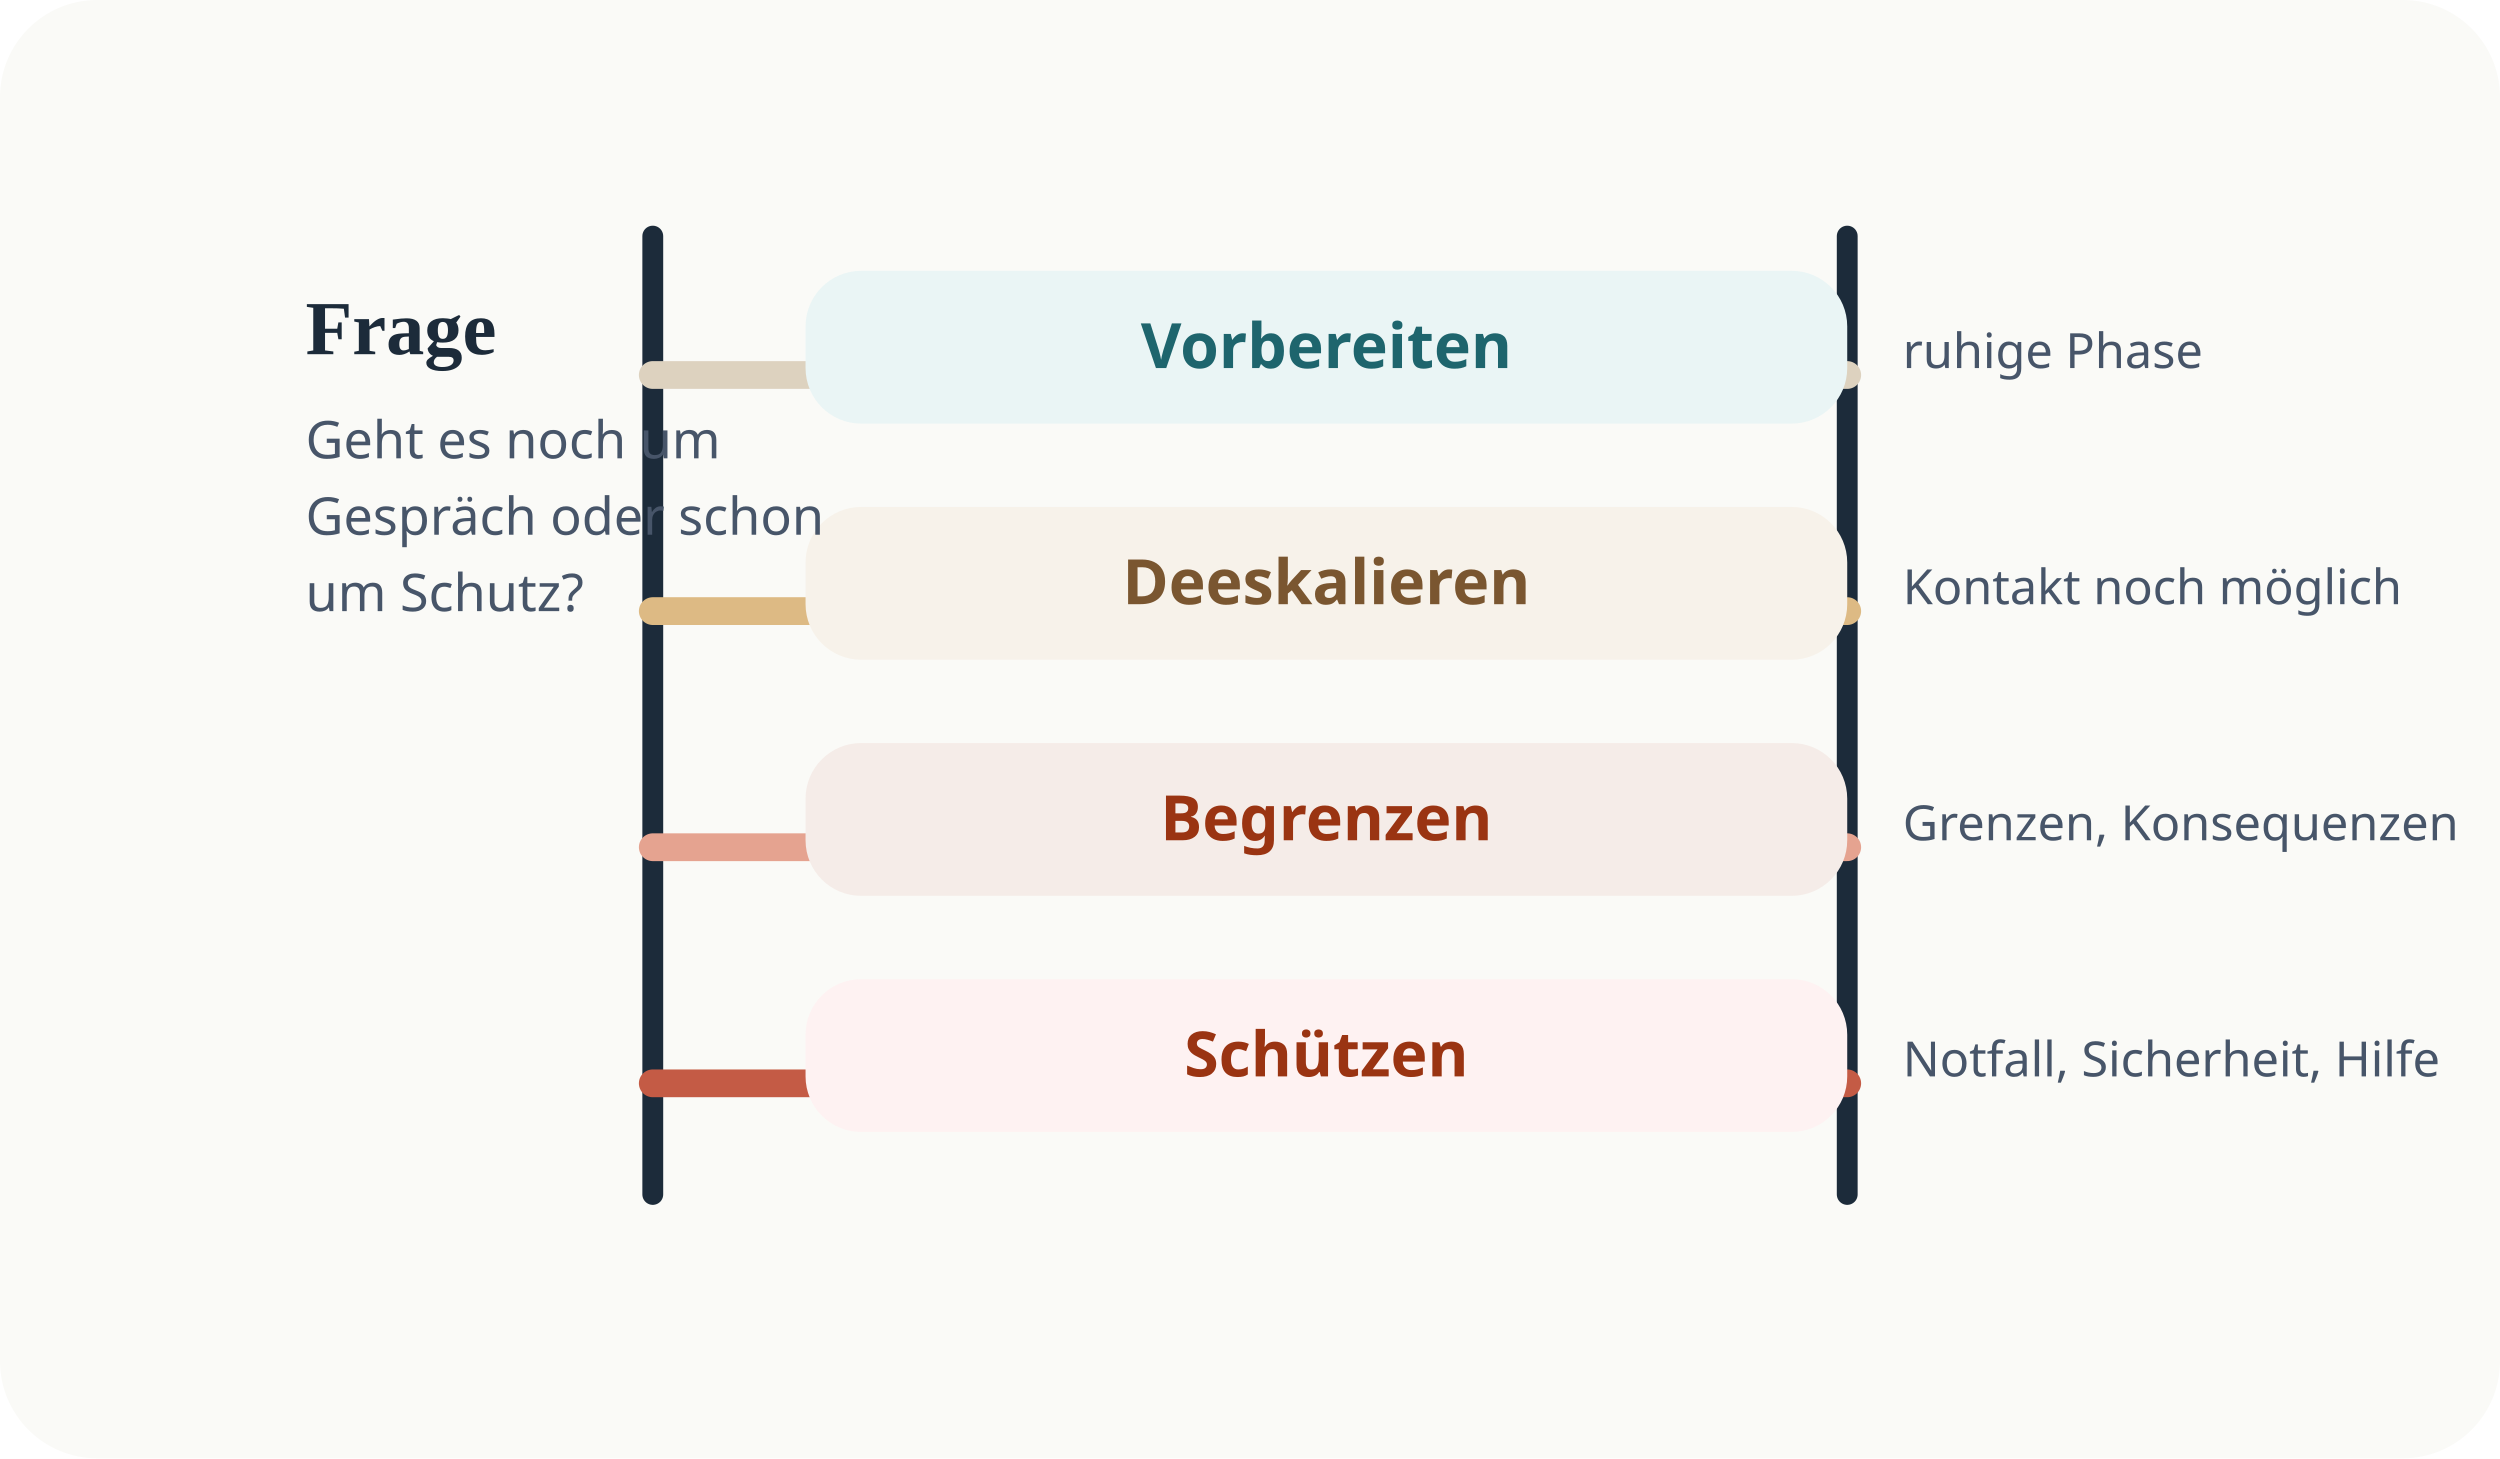
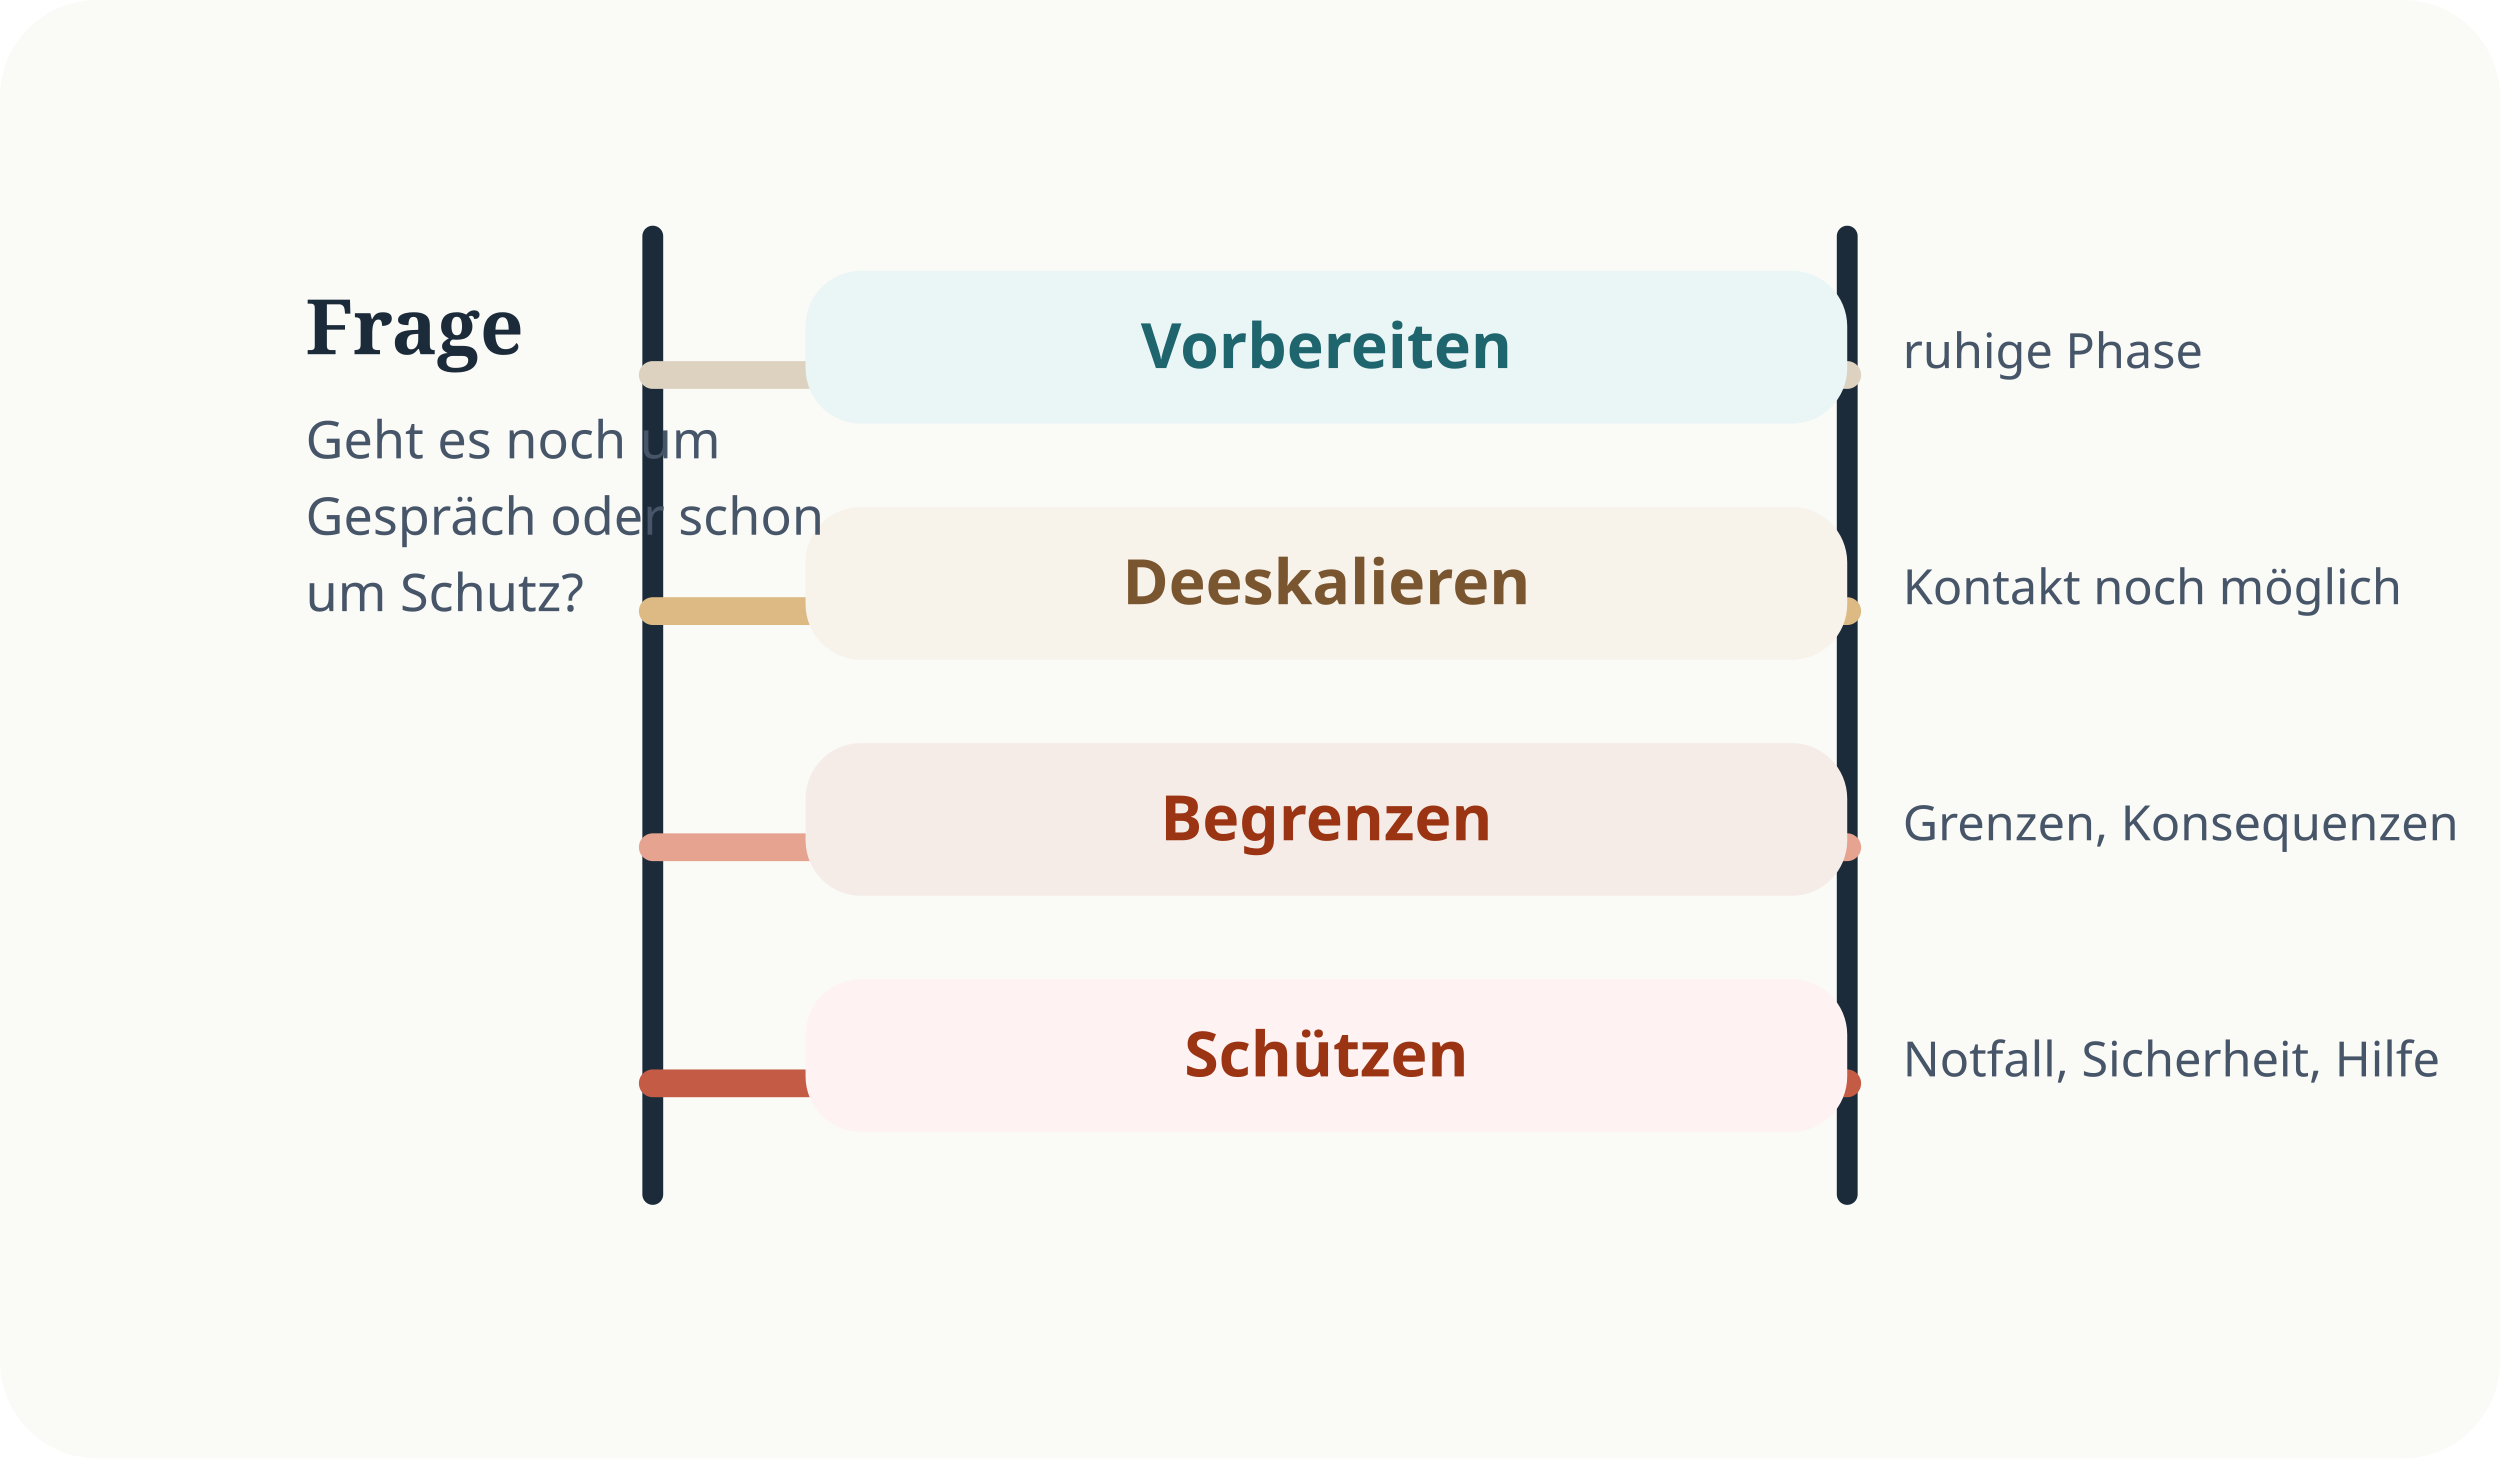
<svg xmlns="http://www.w3.org/2000/svg" width="720" height="420" viewBox="0 0 720 420" fill="none" role="img" aria-labelledby="title desc">
  <rect width="720" height="420" rx="28" fill="#FAFAF7" />
  <path d="M188 68V344" stroke="#1C2B3A" stroke-width="6" stroke-linecap="round" />
  <path d="M532 68V344" stroke="#1C2B3A" stroke-width="6" stroke-linecap="round" />
  <path d="M188 108H532" stroke="#DDD2BF" stroke-width="8" stroke-linecap="round" />
  <path d="M188 176H532" stroke="#DDBA84" stroke-width="8" stroke-linecap="round" />
  <path d="M188 244H532" stroke="#E5A390" stroke-width="8" stroke-linecap="round" />
  <path d="M188 312H532" stroke="#C45B45" stroke-width="8" stroke-linecap="round" />
  <rect x="232" y="78" width="300" height="44" rx="16" fill="#EAF5F5" />
  <text x="382" y="106" text-anchor="middle" fill="#1E656D" font-family="DM Sans, sans-serif" font-size="18" font-weight="700">Vorbereiten</text>
  <text x="548" y="106" fill="#475569" font-family="DM Sans, sans-serif" font-size="14">ruhige Phase</text>
  <rect x="232" y="146" width="300" height="44" rx="16" fill="#F7F2EA" />
  <text x="382" y="174" text-anchor="middle" fill="#7A5630" font-family="DM Sans, sans-serif" font-size="18" font-weight="700">Deeskalieren</text>
  <text x="548" y="174" fill="#475569" font-family="DM Sans, sans-serif" font-size="14">Kontakt noch möglich</text>
  <rect x="232" y="214" width="300" height="44" rx="16" fill="#F5ECE8" />
  <text x="382" y="242" text-anchor="middle" fill="#9A3412" font-family="DM Sans, sans-serif" font-size="18" font-weight="700">Begrenzen</text>
  <text x="548" y="242" fill="#475569" font-family="DM Sans, sans-serif" font-size="14">Grenzen, Konsequenzen</text>
  <rect x="232" y="282" width="300" height="44" rx="16" fill="#FEF2F2" />
  <text x="382" y="310" text-anchor="middle" fill="#9A3412" font-family="DM Sans, sans-serif" font-size="18" font-weight="700">Schützen</text>
  <text x="548" y="310" fill="#475569" font-family="DM Sans, sans-serif" font-size="14">Notfall, Sicherheit, Hilfe</text>
-   <text x="88" y="102" fill="#1C2B3A" font-family="Source Serif 4, serif" font-size="22" font-weight="700">Frage</text>
+   <text x="88" y="102" fill="#1C2B3A" font-family="DM Serif Display, serif" font-size="22" font-weight="700">Frage</text>
  <text x="88" y="132" fill="#475569" font-family="DM Sans, sans-serif" font-size="15">Geht es noch um</text>
  <text x="88" y="154" fill="#475569" font-family="DM Sans, sans-serif" font-size="15">Gespräch oder schon</text>
  <text x="88" y="176" fill="#475569" font-family="DM Sans, sans-serif" font-size="15">um Schutz?</text>
</svg>
